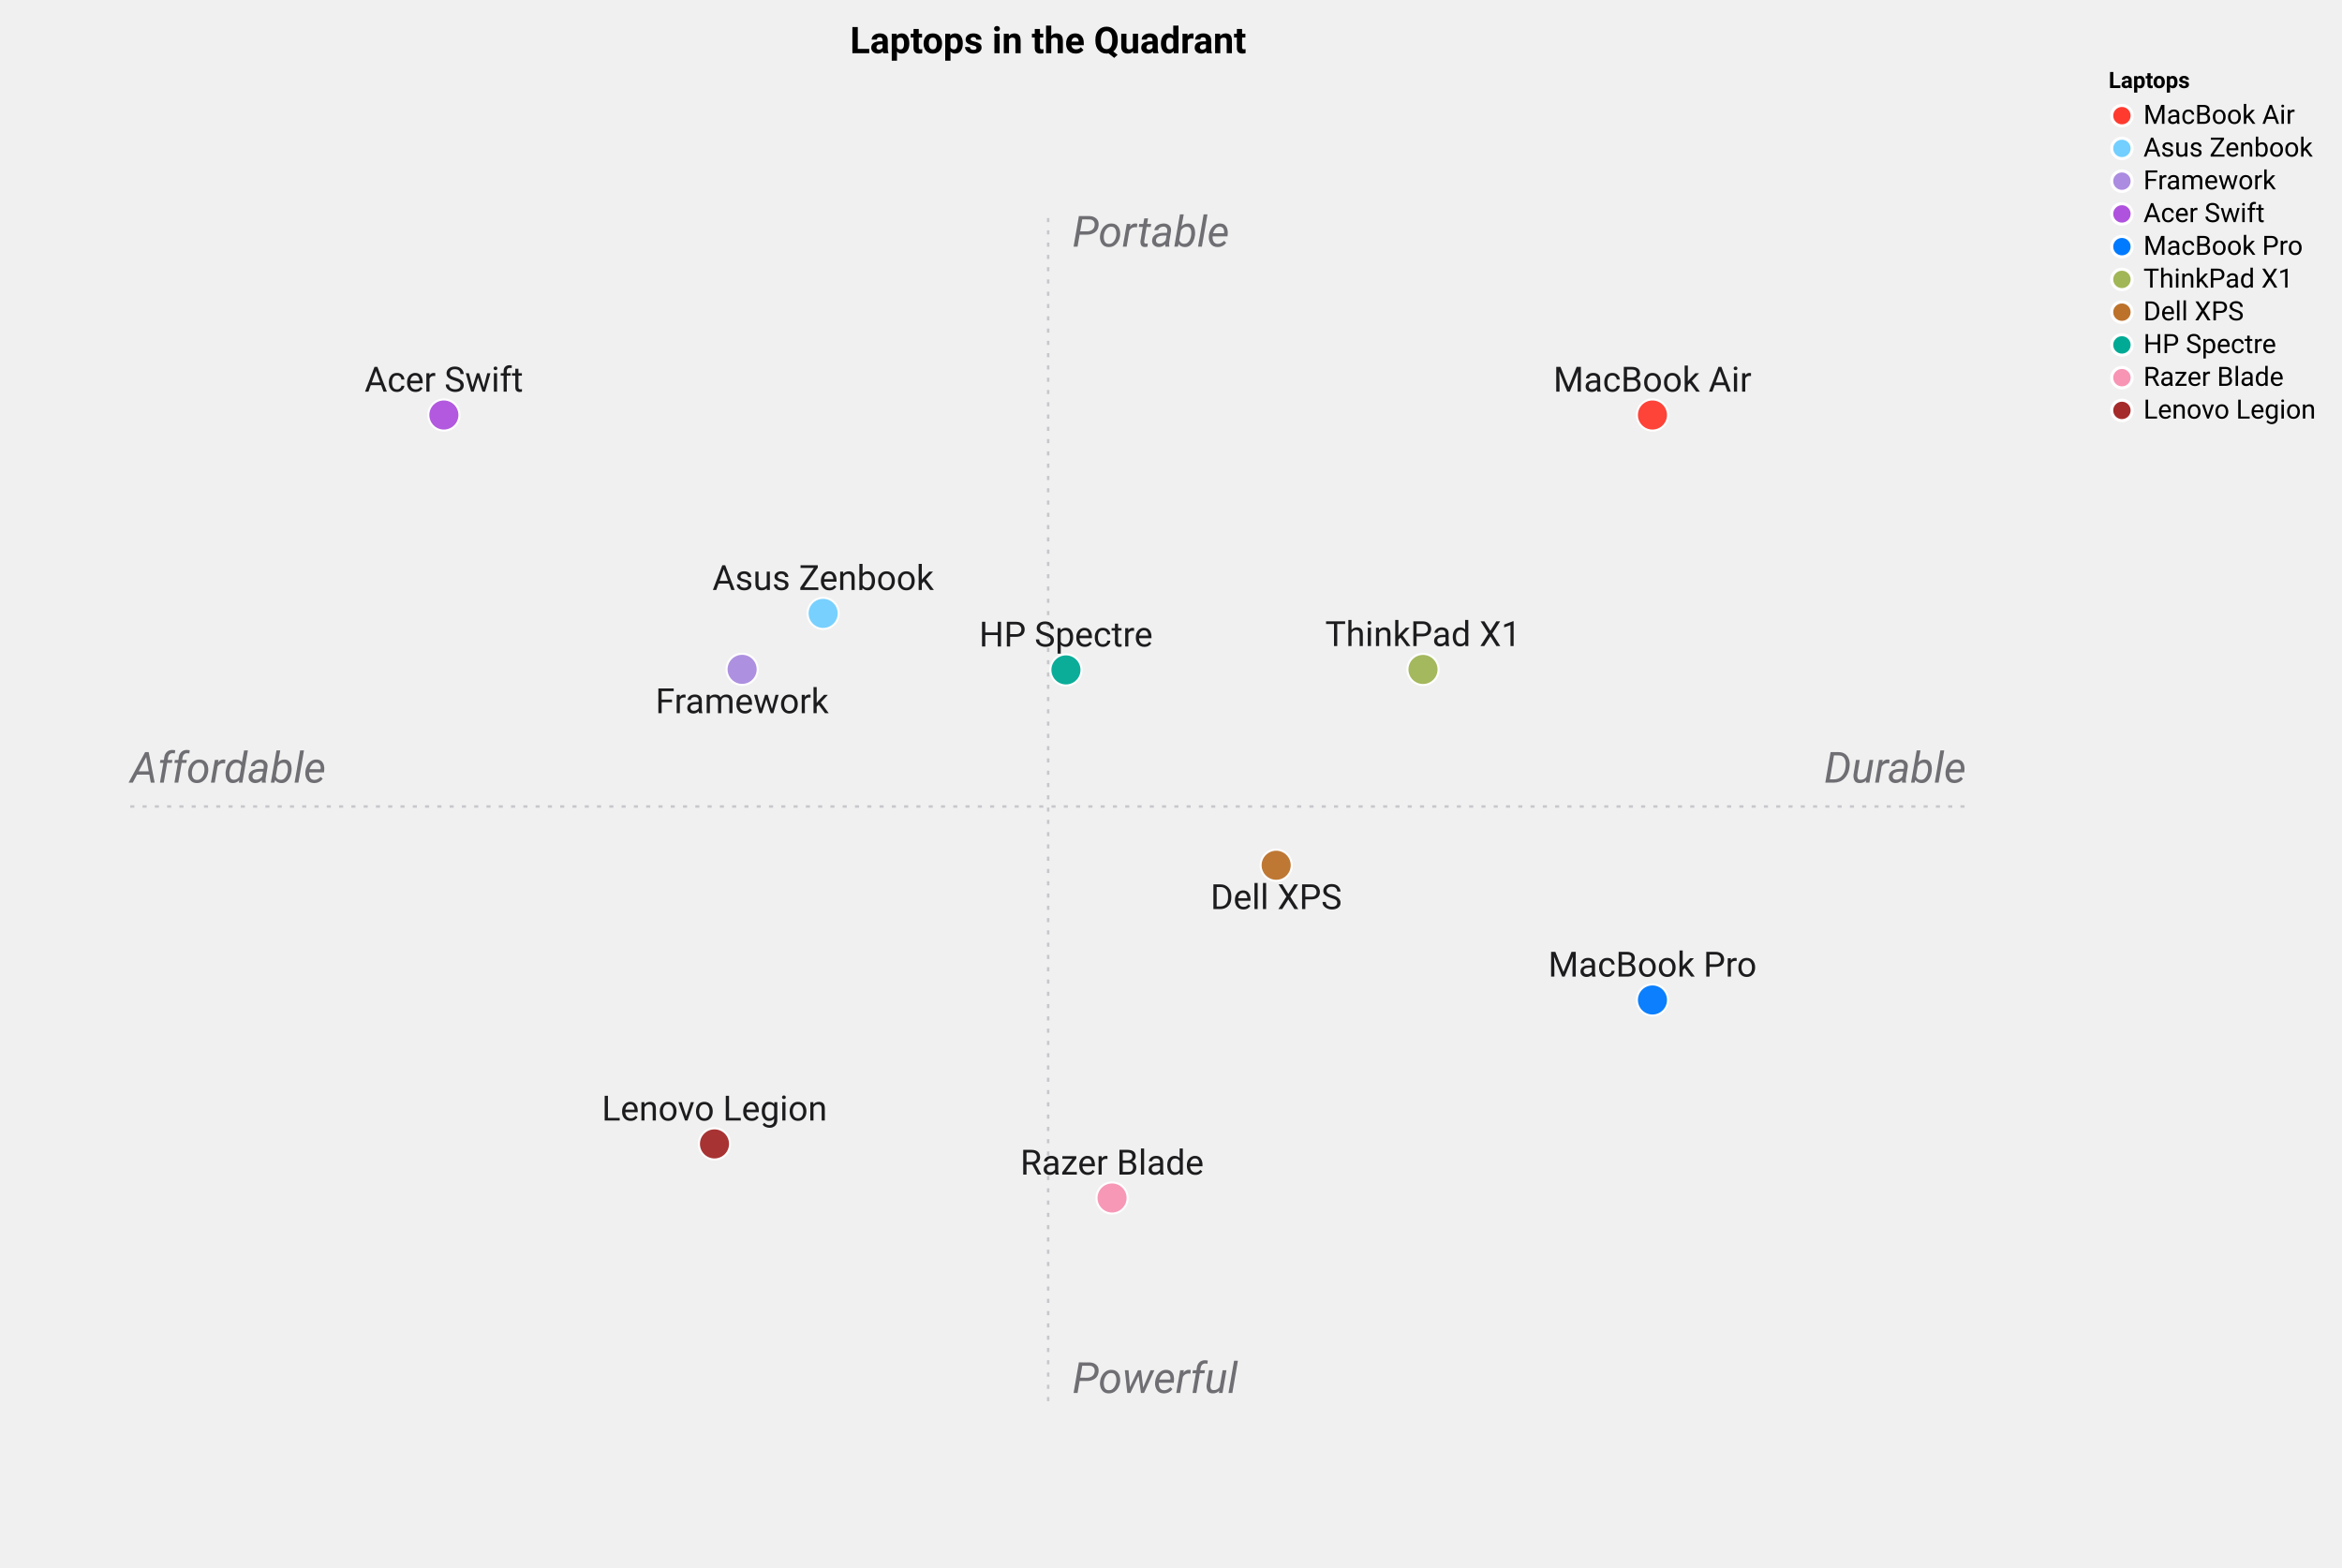
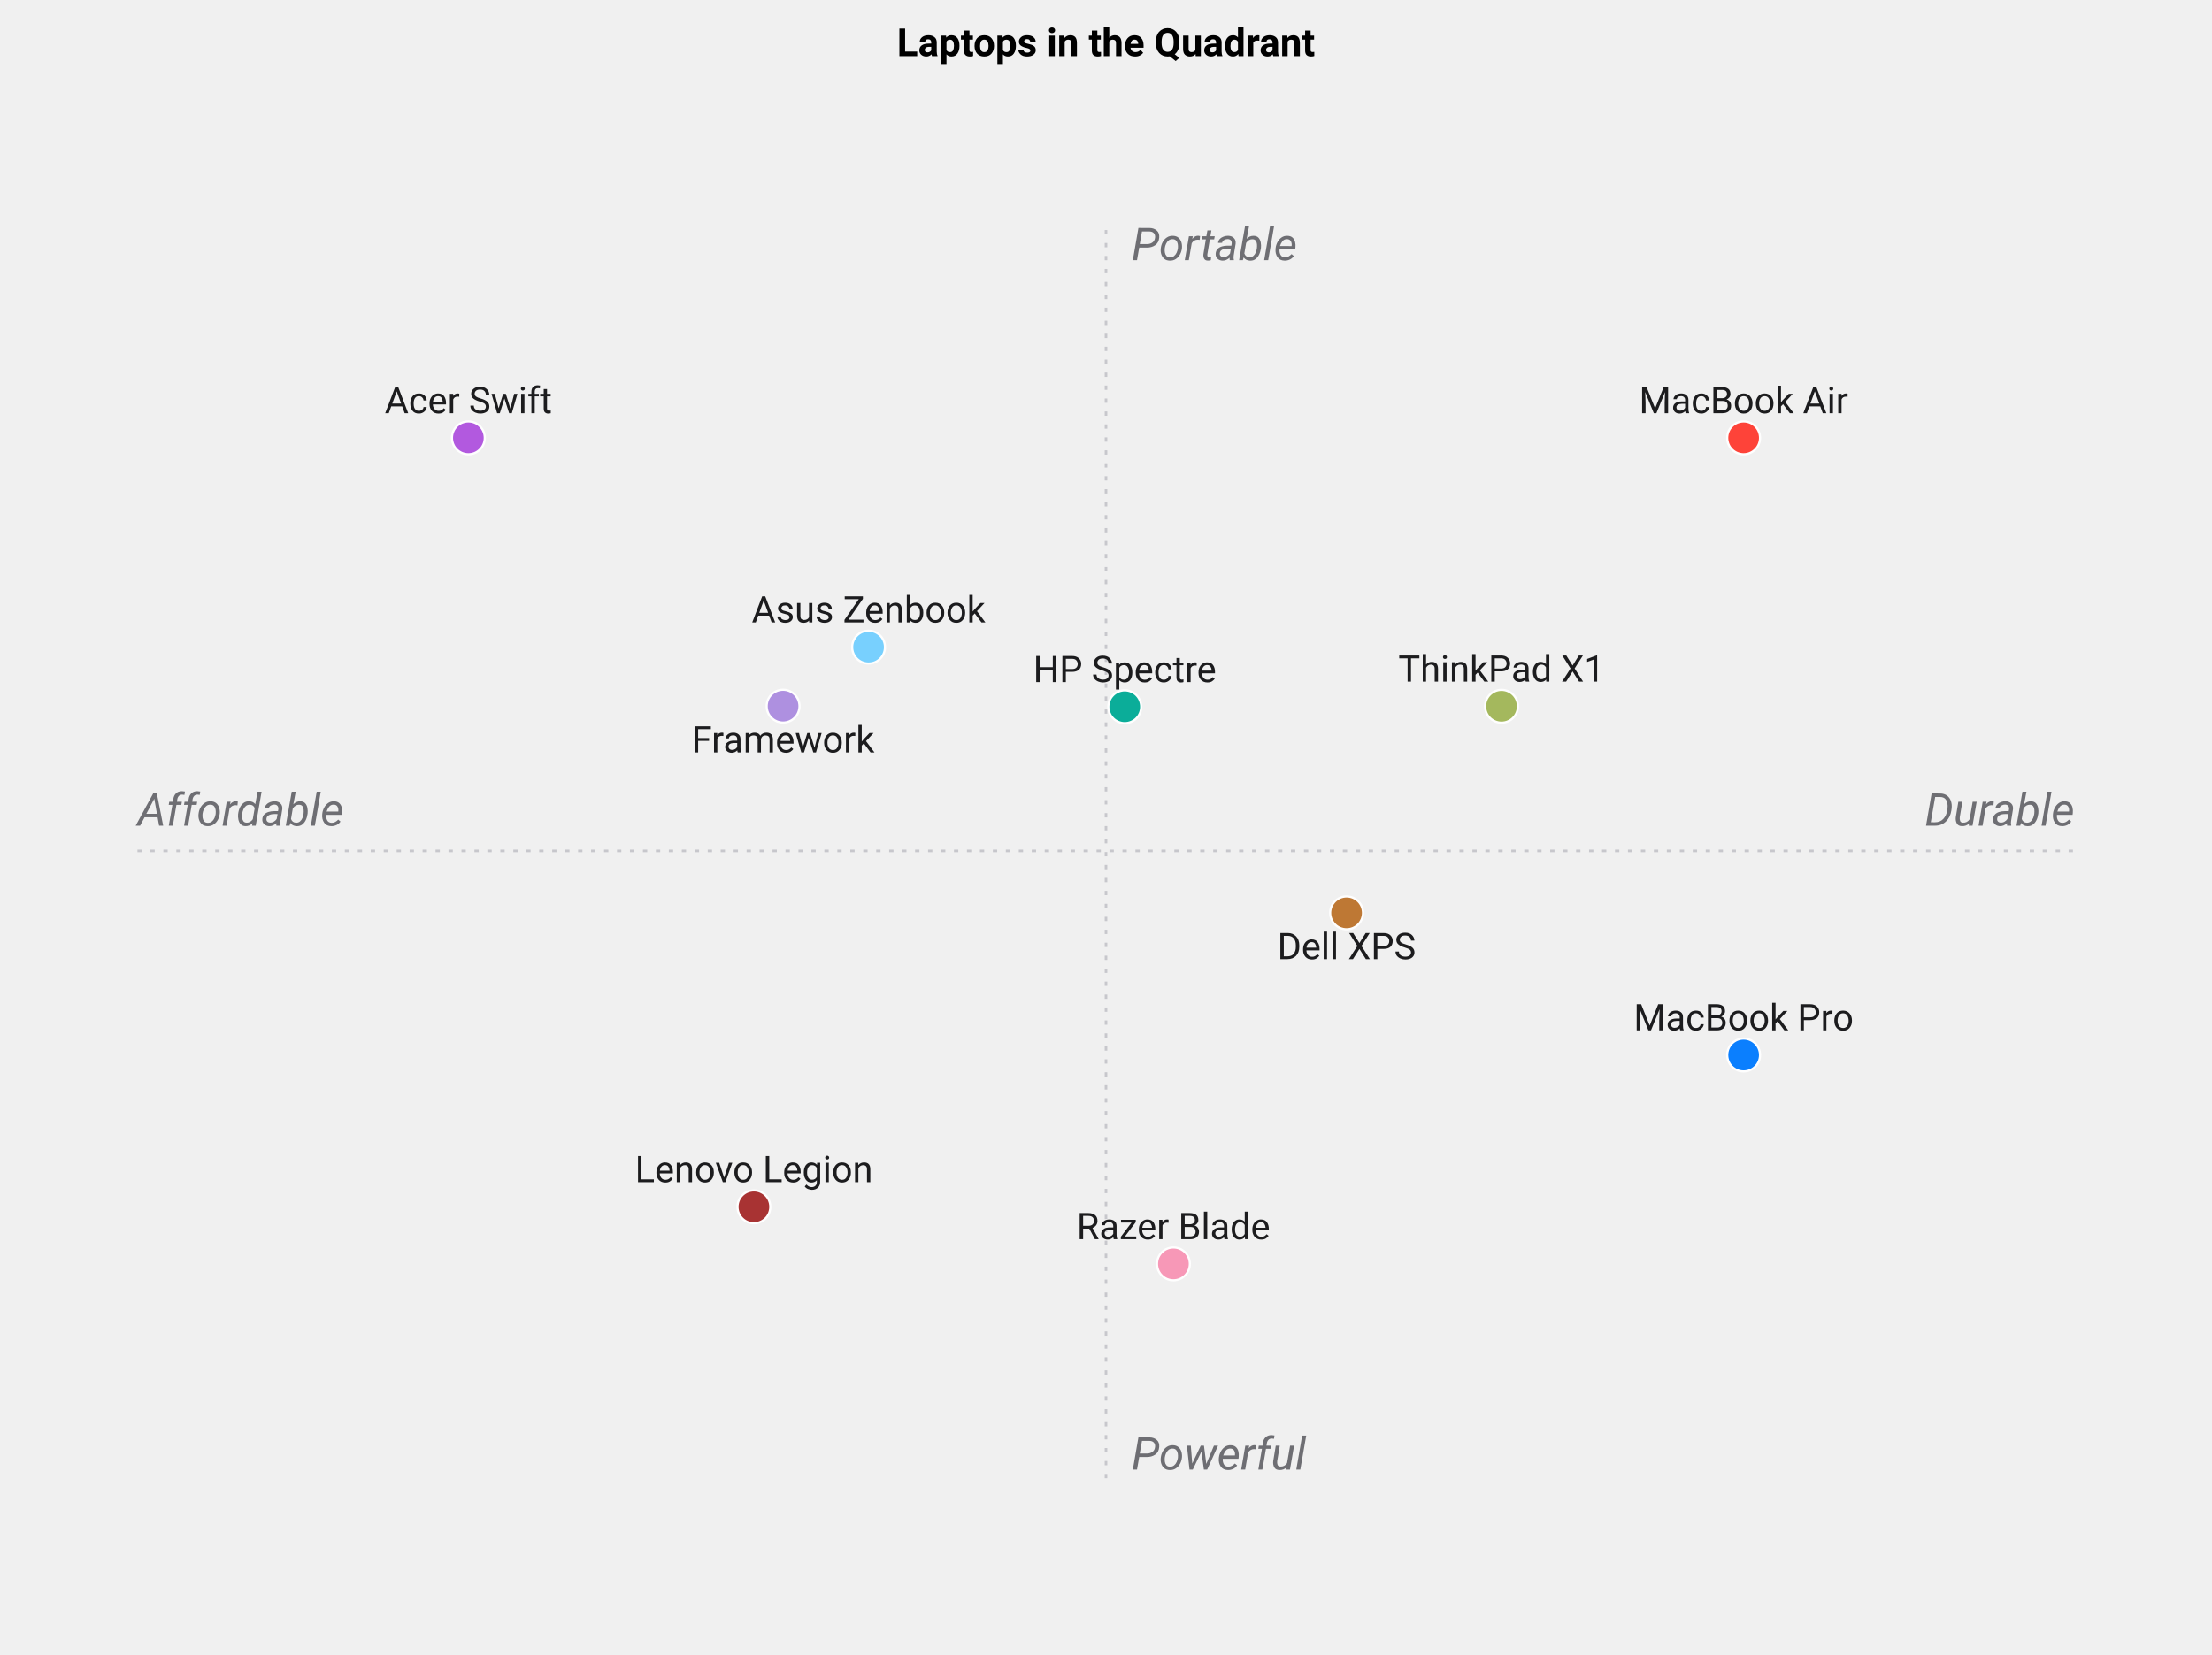
- <svg xmlns="http://www.w3.org/2000/svg" version="1.1" class="marks" width="1144" height="766" viewBox="0 0 1144 766">
+ <svg xmlns="http://www.w3.org/2000/svg" version="1.1" class="marks" width="1024" height="766" viewBox="0 0 1024 766">
  <g fill="none" stroke-miterlimit="10" transform="translate(12,34)">
    <g class="mark-group role-frame root" role="graphics-object" aria-roledescription="group mark container">
      <g transform="translate(0,0)">
        <path class="background" aria-hidden="true" d="M0,0h1000v720h-1000Z" />
        <g>
          <g class="mark-group role-axis">
            <g transform="translate(0.5,720.5)">
              <path class="background" aria-hidden="true" d="M0,0h0v0h0Z" pointer-events="none" />
              <g />
              <path class="foreground" aria-hidden="true" d="" pointer-events="none" display="none" />
            </g>
          </g>
          <g class="mark-group role-axis">
            <g transform="translate(0.5,0.5)">
              <path class="background" aria-hidden="true" d="M0,0h0v0h0Z" pointer-events="none" />
              <g />
              <path class="foreground" aria-hidden="true" d="" pointer-events="none" display="none" />
            </g>
          </g>
          <g class="mark-rule role-mark layer_0_marks" role="graphics-symbol" aria-roledescription="rule mark container">
            <line transform="translate(51.62582,360)" x2="896.748" y2="0" stroke="#C7C7CC" stroke-width="1.2" stroke-dasharray="2,4" />
          </g>
          <g class="mark-rule role-mark layer_1_marks" role="graphics-symbol" aria-roledescription="rule mark container">
            <line transform="translate(500,650.512)" x2="0" y2="-581.024" stroke="#C7C7CC" stroke-width="1.2" stroke-dasharray="2,4" />
          </g>
          <g class="mark-text role-mark layer_2_marks" role="graphics-object" aria-roledescription="text mark container">
            <text aria-label="x: 3.58699341632; y: 0.106251194232; t: Durable" role="graphics-symbol" aria-roledescription="text mark" text-anchor="end" transform="translate(948.3742,348.3499)" font-family="Roboto, -apple-system, Helvetica, Arial, sans-serif" font-size="21px" font-style="italic" fill="#6E6E73">Durable</text>
          </g>
          <g class="mark-text role-mark layer_3_marks" role="graphics-object" aria-roledescription="text mark container">
            <text aria-label="x: −3.58699341632; y: 0.106251194232; t: Affordable" role="graphics-symbol" aria-roledescription="text mark" text-anchor="start" transform="translate(51.62582,348.3499)" font-family="Roboto, -apple-system, Helvetica, Arial, sans-serif" font-size="21px" font-style="italic" fill="#6E6E73">Affordable</text>
          </g>
          <g class="mark-text role-mark layer_4_marks" role="graphics-object" aria-roledescription="text mark container">
            <text aria-label="x: 0.0944567061572; y: 4.03488910096; t: Portable" role="graphics-symbol" aria-roledescription="text mark" text-anchor="start" transform="translate(511.8071,86.48798)" font-family="Roboto, -apple-system, Helvetica, Arial, sans-serif" font-size="21px" font-style="italic" fill="#6E6E73">Portable</text>
          </g>
          <g class="mark-text role-mark layer_5_marks" role="graphics-object" aria-roledescription="text mark container">
            <text aria-label="x: 0.0944567061572; y: −4.03488910096; t: Powerful" role="graphics-symbol" aria-roledescription="text mark" text-anchor="start" transform="translate(511.8071,646.512)" font-family="Roboto, -apple-system, Helvetica, Arial, sans-serif" font-size="21px" font-style="italic" fill="#6E6E73">Powerful</text>
          </g>
          <g class="mark-symbol role-mark layer_6_marks" role="graphics-object" aria-roledescription="symbol mark container">
            <path aria-label="axis1: 2.36141765393; axis2: 2.6562798558; name: MacBook Air; role: best" role="graphics-symbol" aria-roledescription="point" transform="translate(795.1772,168.7479)" d="M7.599,0A7.599,7.599,0,1,1,-7.599,0A7.599,7.599,0,1,1,7.599,0" fill="#FF3B30" stroke="white" stroke-width="1" opacity="0.95" />
            <path aria-label="axis1: 2.36141765393; axis2: −1.3128590523; name: MacBook Pro; role: right" role="graphics-symbol" aria-roledescription="point" transform="translate(795.1772,454.5259)" d="M7.599,0A7.599,7.599,0,1,1,-7.599,0A7.599,7.599,0,1,1,7.599,0" fill="#007AFF" stroke="white" stroke-width="1" opacity="0.95" />
            <path aria-label="axis1: 0.891017075815; axis2: −0.398686785894; name: Dell XPS; role: competitor" role="graphics-symbol" aria-roledescription="point" transform="translate(611.3771,388.7054)" d="M7.599,0A7.599,7.599,0,1,1,-7.599,0A7.599,7.599,0,1,1,7.599,0" fill="#BC722B" stroke="white" stroke-width="1" opacity="0.95" />
            <path aria-label="axis1: 1.46476513965; axis2: 0.929817954976; name: ThinkPad X1; role: competitor" role="graphics-symbol" aria-roledescription="point" transform="translate(683.0956,293.0531)" d="M7.599,0A7.599,7.599,0,1,1,-7.599,0A7.599,7.599,0,1,1,7.599,0" fill="#A1B656" stroke="white" stroke-width="1" opacity="0.95" />
            <path aria-label="axis1: −1.19593665125; axis2: 0.930578139808; name: Framework; role: competitor" role="graphics-symbol" aria-roledescription="point" transform="translate(350.5079,292.9984)" d="M7.599,0A7.599,7.599,0,1,1,-7.599,0A7.599,7.599,0,1,1,7.599,0" fill="#AB8CE0" stroke="white" stroke-width="1" opacity="0.95" />
            <path aria-label="axis1: −0.879314930375; axis2: 1.3103174297; name: Asus Zenbook; role: competitor" role="graphics-symbol" aria-roledescription="point" transform="translate(390.0856,265.6571)" d="M7.599,0A7.599,7.599,0,1,1,-7.599,0A7.599,7.599,0,1,1,7.599,0" fill="#72CFFF" stroke="white" stroke-width="1" opacity="0.95" />
            <path aria-label="axis1: 0.0694736273355; axis2: 0.926754525269; name: HP Spectre; role: competitor" role="graphics-symbol" aria-roledescription="point" transform="translate(508.6842,293.2737)" d="M7.599,0A7.599,7.599,0,1,1,-7.599,0A7.599,7.599,0,1,1,7.599,0" fill="#00AA95" stroke="white" stroke-width="1" opacity="0.95" />
            <path aria-label="axis1: −1.30394986738; axis2: −2.28941445176; name: Lenovo Legion; role: worst" role="graphics-symbol" aria-roledescription="point" transform="translate(337.0063,524.8378)" d="M7.599,0A7.599,7.599,0,1,1,-7.599,0A7.599,7.599,0,1,1,7.599,0" fill="#A52A2A" stroke="white" stroke-width="1" opacity="0.95" />
            <path aria-label="axis1: −2.36141765393; axis2: 2.6562798558; name: Acer Swift; role: top" role="graphics-symbol" aria-roledescription="point" transform="translate(204.8228,168.7479)" d="M7.599,0A7.599,7.599,0,1,1,-7.599,0A7.599,7.599,0,1,1,7.599,0" fill="#AF52DE" stroke="white" stroke-width="1" opacity="0.95" />
            <path aria-label="axis1: 0.249689693847; axis2: −2.6562798558; name: Razer Blade; role: competitor" role="graphics-symbol" aria-roledescription="point" transform="translate(531.2112,551.2521)" d="M7.599,0A7.599,7.599,0,1,1,-7.599,0A7.599,7.599,0,1,1,7.599,0" fill="#F894B4" stroke="white" stroke-width="1" opacity="0.95" />
          </g>
          <g class="mark-text role-mark layer_7_marks" role="graphics-object" aria-roledescription="text mark container">
            <text aria-label="labelx: 2.36141765393; labely: 2.88438354786; label: MacBook Air" role="graphics-symbol" aria-roledescription="text mark" text-anchor="middle" transform="translate(795.1772,157.3244)" font-family="Roboto, -apple-system, Helvetica, Arial, sans-serif" font-size="17px" fill="#1C1C1E">MacBook Air</text>
            <text aria-label="labelx: 2.36141765393; labely: −1.08475536024; label: MacBook Pro" role="graphics-symbol" aria-roledescription="text mark" text-anchor="middle" transform="translate(795.1772,443.1024)" font-family="Roboto, -apple-system, Helvetica, Arial, sans-serif" font-size="17px" fill="#1C1C1E">MacBook Pro</text>
            <text aria-label="labelx: 0.891017075815; labely: −0.626790477954; label: Dell XPS" role="graphics-symbol" aria-roledescription="text mark" text-anchor="middle" transform="translate(611.3771,410.1289)" font-family="Roboto, -apple-system, Helvetica, Arial, sans-serif" font-size="17px" fill="#1C1C1E">Dell XPS</text>
            <text aria-label="labelx: 1.46476513965; labely: 1.15792164704; label: ThinkPad X1" role="graphics-symbol" aria-roledescription="text mark" text-anchor="middle" transform="translate(683.0956,281.6296)" font-family="Roboto, -apple-system, Helvetica, Arial, sans-serif" font-size="17px" fill="#1C1C1E">ThinkPad X1</text>
            <text aria-label="labelx: −1.19593665125; labely: 0.702474447748; label: Framework" role="graphics-symbol" aria-roledescription="text mark" text-anchor="middle" transform="translate(350.5079,314.4218)" font-family="Roboto, -apple-system, Helvetica, Arial, sans-serif" font-size="17px" fill="#1C1C1E">Framework</text>
            <text aria-label="labelx: −0.879314930375; labely: 1.53842112176; label: Asus Zenbook" role="graphics-symbol" aria-roledescription="text mark" text-anchor="middle" transform="translate(390.0856,254.2337)" font-family="Roboto, -apple-system, Helvetica, Arial, sans-serif" font-size="17px" fill="#1C1C1E">Asus Zenbook</text>
            <text aria-label="labelx: 0.0694736273355; labely: 1.15485821733; label: HP Spectre" role="graphics-symbol" aria-roledescription="text mark" text-anchor="middle" transform="translate(508.6842,281.8502)" font-family="Roboto, -apple-system, Helvetica, Arial, sans-serif" font-size="17px" fill="#1C1C1E">HP Spectre</text>
            <text aria-label="labelx: −1.30394986738; labely: −2.06131075971; label: Lenovo Legion" role="graphics-symbol" aria-roledescription="text mark" text-anchor="middle" transform="translate(337.0063,513.4144)" font-family="Roboto, -apple-system, Helvetica, Arial, sans-serif" font-size="17px" fill="#1C1C1E">Lenovo Legion</text>
            <text aria-label="labelx: −2.36141765393; labely: 2.88438354786; label: Acer Swift" role="graphics-symbol" aria-roledescription="text mark" text-anchor="middle" transform="translate(204.8228,157.3244)" font-family="Roboto, -apple-system, Helvetica, Arial, sans-serif" font-size="17px" fill="#1C1C1E">Acer Swift</text>
            <text aria-label="labelx: 0.249689693847; labely: −2.42817616374; label: Razer Blade" role="graphics-symbol" aria-roledescription="text mark" text-anchor="middle" transform="translate(531.2112,539.8287)" font-family="Roboto, -apple-system, Helvetica, Arial, sans-serif" font-size="17px" fill="#1C1C1E">Razer Blade</text>
          </g>
-           <g class="mark-group role-legend" role="graphics-symbol" aria-roledescription="legend" aria-label="Symbol legend titled 'Laptops' for fill color with 10 values: MacBook Air, Asus Zenbook, Framework, Acer Swift, MacBook Pro, ending with Lenovo Legion">
-             <g transform="translate(1018,0)">
-               <path class="background" aria-hidden="true" d="M0,0h102v174h-102Z" pointer-events="none" />
-               <g>
-                 <g class="mark-group role-legend-entry">
-                   <g transform="translate(0,16)">
-                     <path class="background" aria-hidden="true" d="M0,0h0v0h0Z" pointer-events="none" />
-                     <g>
-                       <g class="mark-group role-scope" role="graphics-object" aria-roledescription="group mark container">
-                         <g transform="translate(0,0)">
-                           <path class="background" aria-hidden="true" d="M0,0h101.125v13.5h-101.125Z" pointer-events="none" opacity="1" />
-                           <g>
-                             <g class="mark-symbol role-legend-symbol" pointer-events="none">
-                               <path transform="translate(6.5,6.5)" d="M5,0A5,5,0,1,1,-5,0A5,5,0,1,1,5,0" fill="#FF3B30" stroke="white" stroke-width="1.5" opacity="1" />
-                             </g>
-                             <g class="mark-text role-legend-label" pointer-events="none">
-                               <text text-anchor="start" transform="translate(17,10.5)" font-family="Roboto, -apple-system, Helvetica, Arial, sans-serif" font-size="13px" fill="#000" opacity="1">MacBook Air</text>
-                             </g>
-                           </g>
-                           <path class="foreground" aria-hidden="true" d="" pointer-events="none" display="none" />
-                         </g>
-                         <g transform="translate(0,16)">
-                           <path class="background" aria-hidden="true" d="M0,0h101.125v13.5h-101.125Z" pointer-events="none" opacity="1" />
-                           <g>
-                             <g class="mark-symbol role-legend-symbol" pointer-events="none">
-                               <path transform="translate(6.5,6.5)" d="M5,0A5,5,0,1,1,-5,0A5,5,0,1,1,5,0" fill="#72CFFF" stroke="white" stroke-width="1.5" opacity="1" />
-                             </g>
-                             <g class="mark-text role-legend-label" pointer-events="none">
-                               <text text-anchor="start" transform="translate(17,10.5)" font-family="Roboto, -apple-system, Helvetica, Arial, sans-serif" font-size="13px" fill="#000" opacity="1">Asus Zenbook</text>
-                             </g>
-                           </g>
-                           <path class="foreground" aria-hidden="true" d="" pointer-events="none" display="none" />
-                         </g>
-                         <g transform="translate(0,32)">
-                           <path class="background" aria-hidden="true" d="M0,0h101.125v13.5h-101.125Z" pointer-events="none" opacity="1" />
-                           <g>
-                             <g class="mark-symbol role-legend-symbol" pointer-events="none">
-                               <path transform="translate(6.5,6.5)" d="M5,0A5,5,0,1,1,-5,0A5,5,0,1,1,5,0" fill="#AB8CE0" stroke="white" stroke-width="1.5" opacity="1" />
-                             </g>
-                             <g class="mark-text role-legend-label" pointer-events="none">
-                               <text text-anchor="start" transform="translate(17,10.5)" font-family="Roboto, -apple-system, Helvetica, Arial, sans-serif" font-size="13px" fill="#000" opacity="1">Framework</text>
-                             </g>
-                           </g>
-                           <path class="foreground" aria-hidden="true" d="" pointer-events="none" display="none" />
-                         </g>
-                         <g transform="translate(0,48)">
-                           <path class="background" aria-hidden="true" d="M0,0h101.125v13.5h-101.125Z" pointer-events="none" opacity="1" />
-                           <g>
-                             <g class="mark-symbol role-legend-symbol" pointer-events="none">
-                               <path transform="translate(6.5,6.5)" d="M5,0A5,5,0,1,1,-5,0A5,5,0,1,1,5,0" fill="#AF52DE" stroke="white" stroke-width="1.5" opacity="1" />
-                             </g>
-                             <g class="mark-text role-legend-label" pointer-events="none">
-                               <text text-anchor="start" transform="translate(17,10.5)" font-family="Roboto, -apple-system, Helvetica, Arial, sans-serif" font-size="13px" fill="#000" opacity="1">Acer Swift</text>
-                             </g>
-                           </g>
-                           <path class="foreground" aria-hidden="true" d="" pointer-events="none" display="none" />
-                         </g>
-                         <g transform="translate(0,64)">
-                           <path class="background" aria-hidden="true" d="M0,0h101.125v13.5h-101.125Z" pointer-events="none" opacity="1" />
-                           <g>
-                             <g class="mark-symbol role-legend-symbol" pointer-events="none">
-                               <path transform="translate(6.5,6.5)" d="M5,0A5,5,0,1,1,-5,0A5,5,0,1,1,5,0" fill="#007AFF" stroke="white" stroke-width="1.5" opacity="1" />
-                             </g>
-                             <g class="mark-text role-legend-label" pointer-events="none">
-                               <text text-anchor="start" transform="translate(17,10.5)" font-family="Roboto, -apple-system, Helvetica, Arial, sans-serif" font-size="13px" fill="#000" opacity="1">MacBook Pro</text>
-                             </g>
-                           </g>
-                           <path class="foreground" aria-hidden="true" d="" pointer-events="none" display="none" />
-                         </g>
-                         <g transform="translate(0,80)">
-                           <path class="background" aria-hidden="true" d="M0,0h101.125v13.5h-101.125Z" pointer-events="none" opacity="1" />
-                           <g>
-                             <g class="mark-symbol role-legend-symbol" pointer-events="none">
-                               <path transform="translate(6.5,6.5)" d="M5,0A5,5,0,1,1,-5,0A5,5,0,1,1,5,0" fill="#A1B656" stroke="white" stroke-width="1.5" opacity="1" />
-                             </g>
-                             <g class="mark-text role-legend-label" pointer-events="none">
-                               <text text-anchor="start" transform="translate(17,10.5)" font-family="Roboto, -apple-system, Helvetica, Arial, sans-serif" font-size="13px" fill="#000" opacity="1">ThinkPad X1</text>
-                             </g>
-                           </g>
-                           <path class="foreground" aria-hidden="true" d="" pointer-events="none" display="none" />
-                         </g>
-                         <g transform="translate(0,96)">
-                           <path class="background" aria-hidden="true" d="M0,0h101.125v13.5h-101.125Z" pointer-events="none" opacity="1" />
-                           <g>
-                             <g class="mark-symbol role-legend-symbol" pointer-events="none">
-                               <path transform="translate(6.5,6.5)" d="M5,0A5,5,0,1,1,-5,0A5,5,0,1,1,5,0" fill="#BC722B" stroke="white" stroke-width="1.5" opacity="1" />
-                             </g>
-                             <g class="mark-text role-legend-label" pointer-events="none">
-                               <text text-anchor="start" transform="translate(17,10.5)" font-family="Roboto, -apple-system, Helvetica, Arial, sans-serif" font-size="13px" fill="#000" opacity="1">Dell XPS</text>
-                             </g>
-                           </g>
-                           <path class="foreground" aria-hidden="true" d="" pointer-events="none" display="none" />
-                         </g>
-                         <g transform="translate(0,112)">
-                           <path class="background" aria-hidden="true" d="M0,0h101.125v13.5h-101.125Z" pointer-events="none" opacity="1" />
-                           <g>
-                             <g class="mark-symbol role-legend-symbol" pointer-events="none">
-                               <path transform="translate(6.5,6.5)" d="M5,0A5,5,0,1,1,-5,0A5,5,0,1,1,5,0" fill="#00AA95" stroke="white" stroke-width="1.5" opacity="1" />
-                             </g>
-                             <g class="mark-text role-legend-label" pointer-events="none">
-                               <text text-anchor="start" transform="translate(17,10.5)" font-family="Roboto, -apple-system, Helvetica, Arial, sans-serif" font-size="13px" fill="#000" opacity="1">HP Spectre</text>
-                             </g>
-                           </g>
-                           <path class="foreground" aria-hidden="true" d="" pointer-events="none" display="none" />
-                         </g>
-                         <g transform="translate(0,128)">
-                           <path class="background" aria-hidden="true" d="M0,0h101.125v13.5h-101.125Z" pointer-events="none" opacity="1" />
-                           <g>
-                             <g class="mark-symbol role-legend-symbol" pointer-events="none">
-                               <path transform="translate(6.5,6.5)" d="M5,0A5,5,0,1,1,-5,0A5,5,0,1,1,5,0" fill="#F894B4" stroke="white" stroke-width="1.5" opacity="1" />
-                             </g>
-                             <g class="mark-text role-legend-label" pointer-events="none">
-                               <text text-anchor="start" transform="translate(17,10.5)" font-family="Roboto, -apple-system, Helvetica, Arial, sans-serif" font-size="13px" fill="#000" opacity="1">Razer Blade</text>
-                             </g>
-                           </g>
-                           <path class="foreground" aria-hidden="true" d="" pointer-events="none" display="none" />
-                         </g>
-                         <g transform="translate(0,144)">
-                           <path class="background" aria-hidden="true" d="M0,0h101.125v13.5h-101.125Z" pointer-events="none" opacity="1" />
-                           <g>
-                             <g class="mark-symbol role-legend-symbol" pointer-events="none">
-                               <path transform="translate(6.5,6.5)" d="M5,0A5,5,0,1,1,-5,0A5,5,0,1,1,5,0" fill="#A52A2A" stroke="white" stroke-width="1.5" opacity="1" />
-                             </g>
-                             <g class="mark-text role-legend-label" pointer-events="none">
-                               <text text-anchor="start" transform="translate(17,10.5)" font-family="Roboto, -apple-system, Helvetica, Arial, sans-serif" font-size="13px" fill="#000" opacity="1">Lenovo Legion</text>
-                             </g>
-                           </g>
-                           <path class="foreground" aria-hidden="true" d="" pointer-events="none" display="none" />
-                         </g>
-                       </g>
-                     </g>
-                     <path class="foreground" aria-hidden="true" d="" pointer-events="none" display="none" />
-                   </g>
-                 </g>
-                 <g class="mark-text role-legend-title" pointer-events="none">
-                   <text text-anchor="start" transform="translate(0,9)" font-family="Roboto, -apple-system, Helvetica, Arial, sans-serif" font-size="11px" font-weight="bold" fill="#000" opacity="1">Laptops</text>
-                 </g>
-               </g>
-               <path class="foreground" aria-hidden="true" d="" pointer-events="none" display="none" />
-             </g>
-           </g>
          <g class="mark-group role-title">
            <g transform="translate(500,-22)">
              <path class="background" aria-hidden="true" d="M0,0h0v0h0Z" pointer-events="none" />
              <g>
                <g class="mark-text role-title-text" role="graphics-symbol" aria-roledescription="title" aria-label="Title text 'Laptops in the Quadrant'" pointer-events="none">
                  <text text-anchor="middle" transform="translate(0,14)" font-family="Roboto, -apple-system, Helvetica, Arial, sans-serif" font-size="18px" font-weight="bold" fill="#000" opacity="1">Laptops in the Quadrant</text>
                </g>
              </g>
              <path class="foreground" aria-hidden="true" d="" pointer-events="none" display="none" />
            </g>
          </g>
        </g>
        <path class="foreground" aria-hidden="true" d="" display="none" />
      </g>
    </g>
  </g>
</svg>
